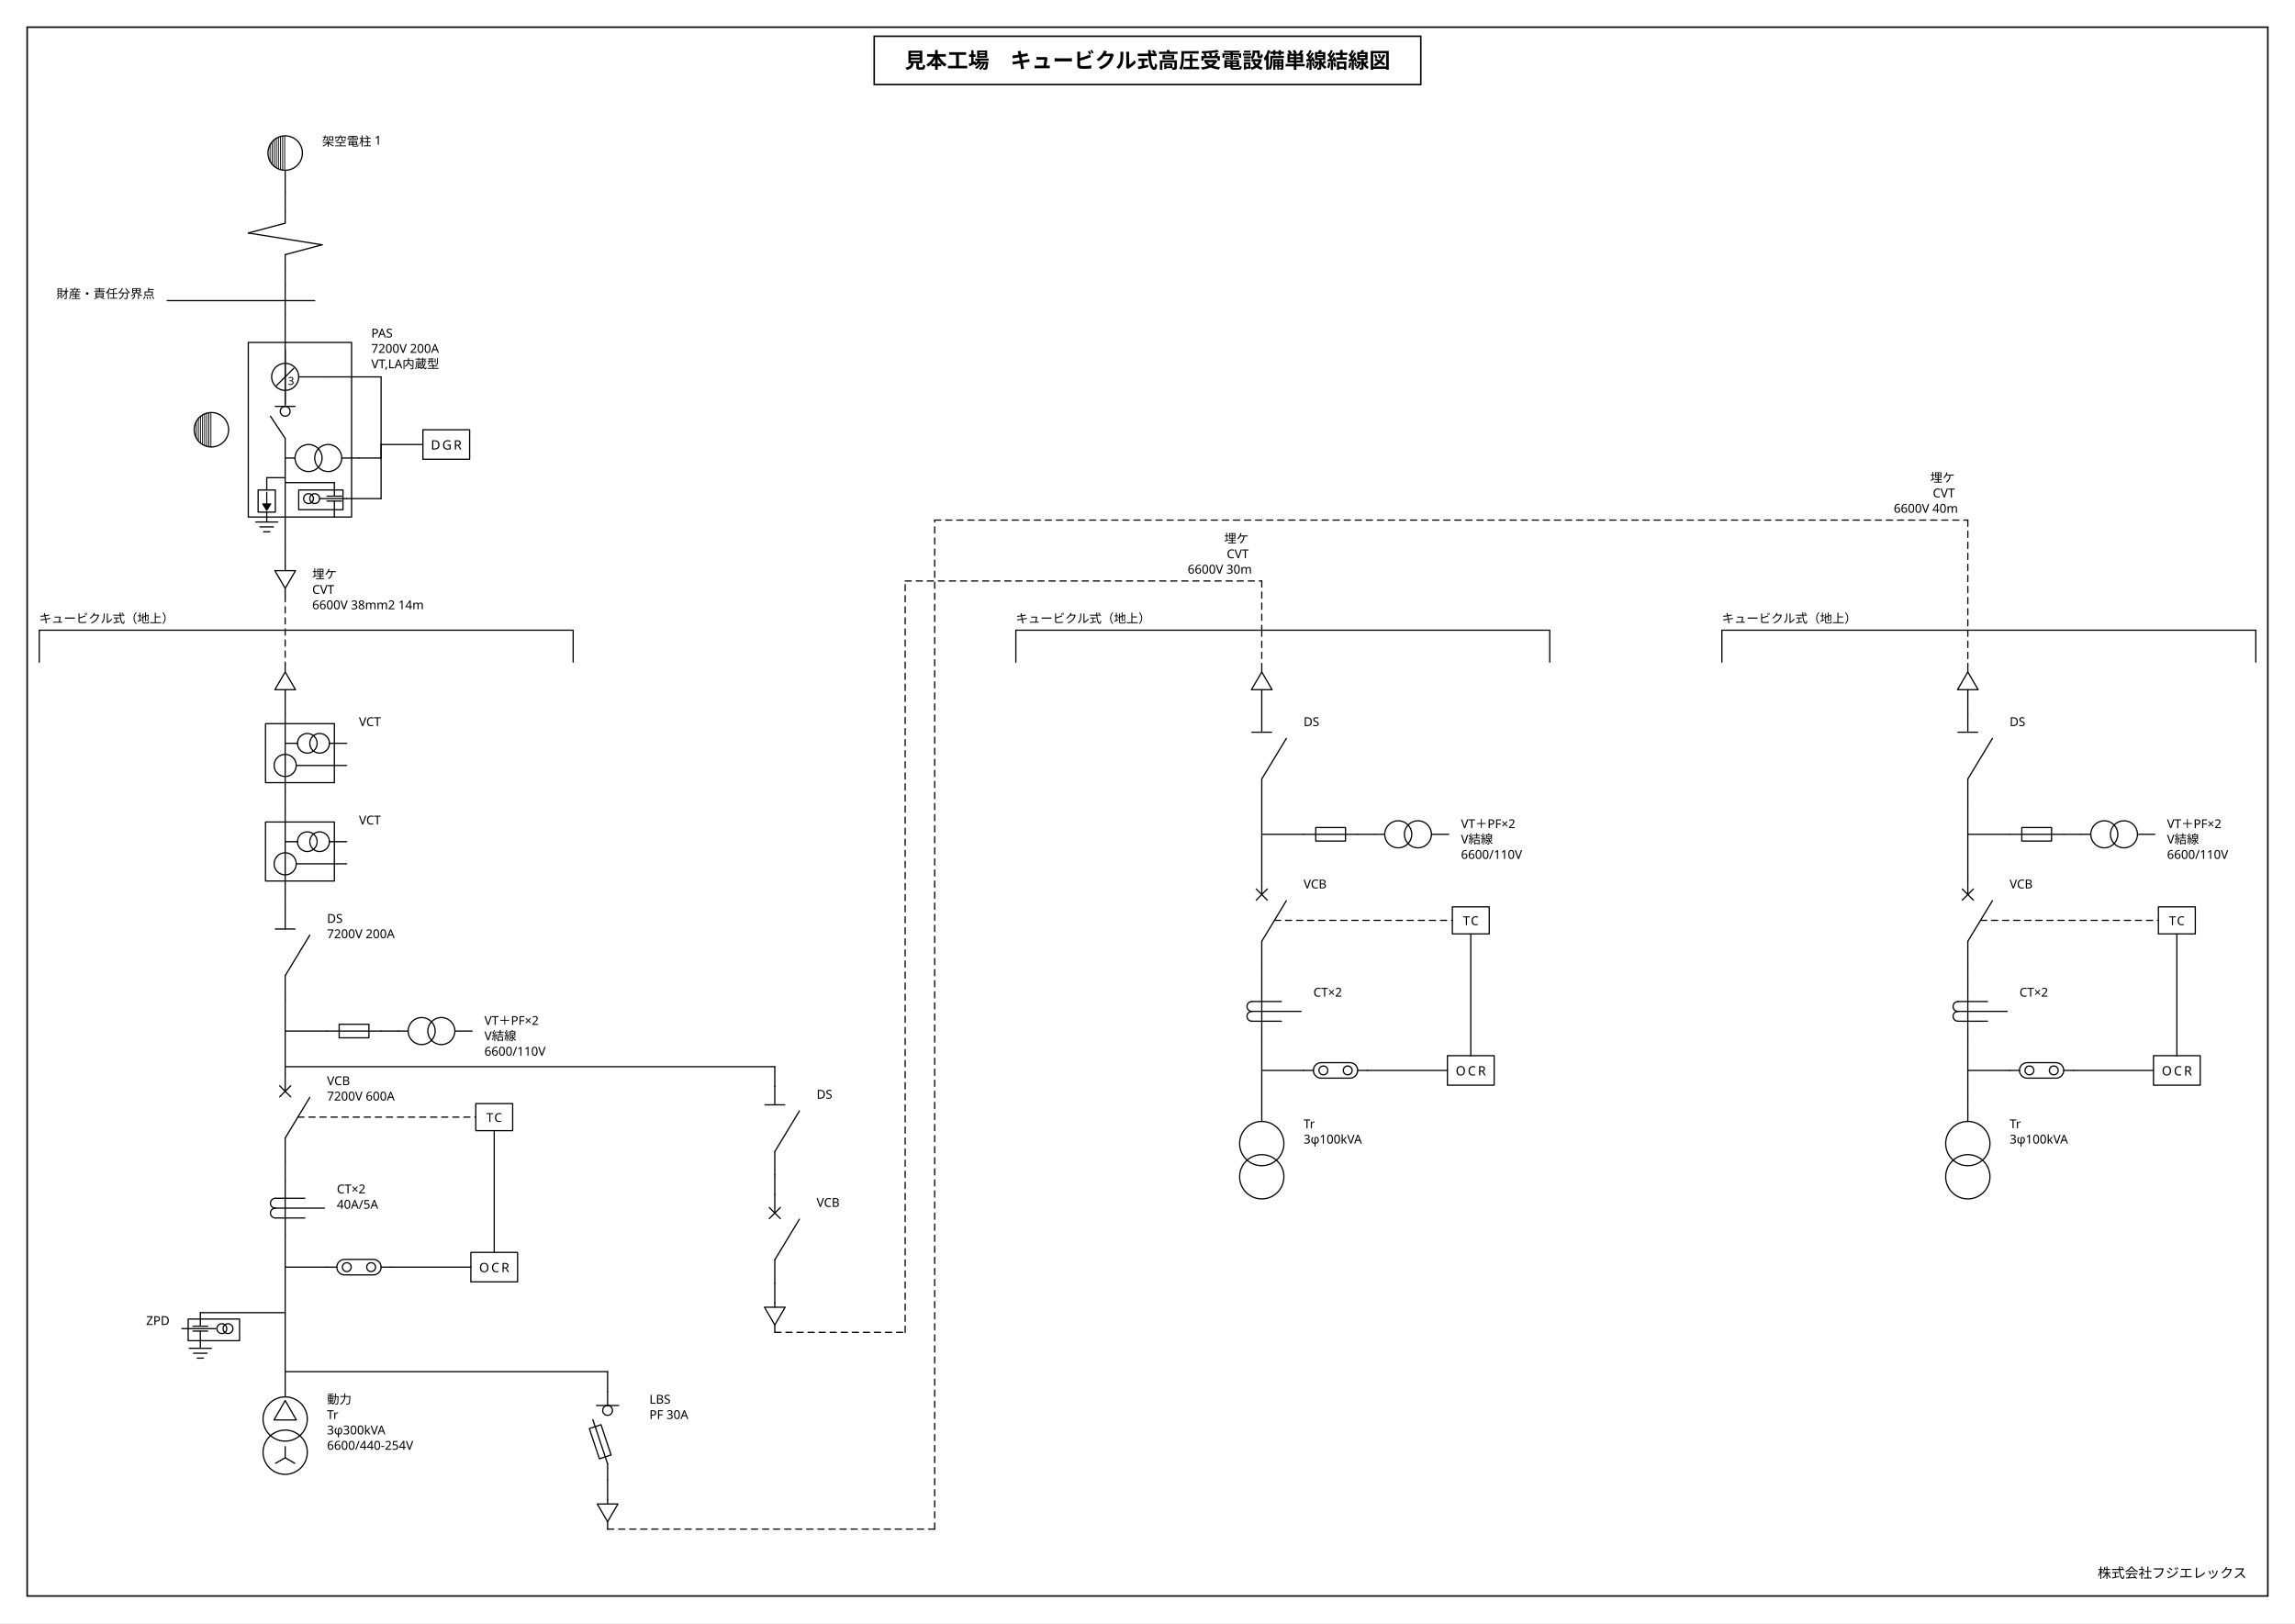
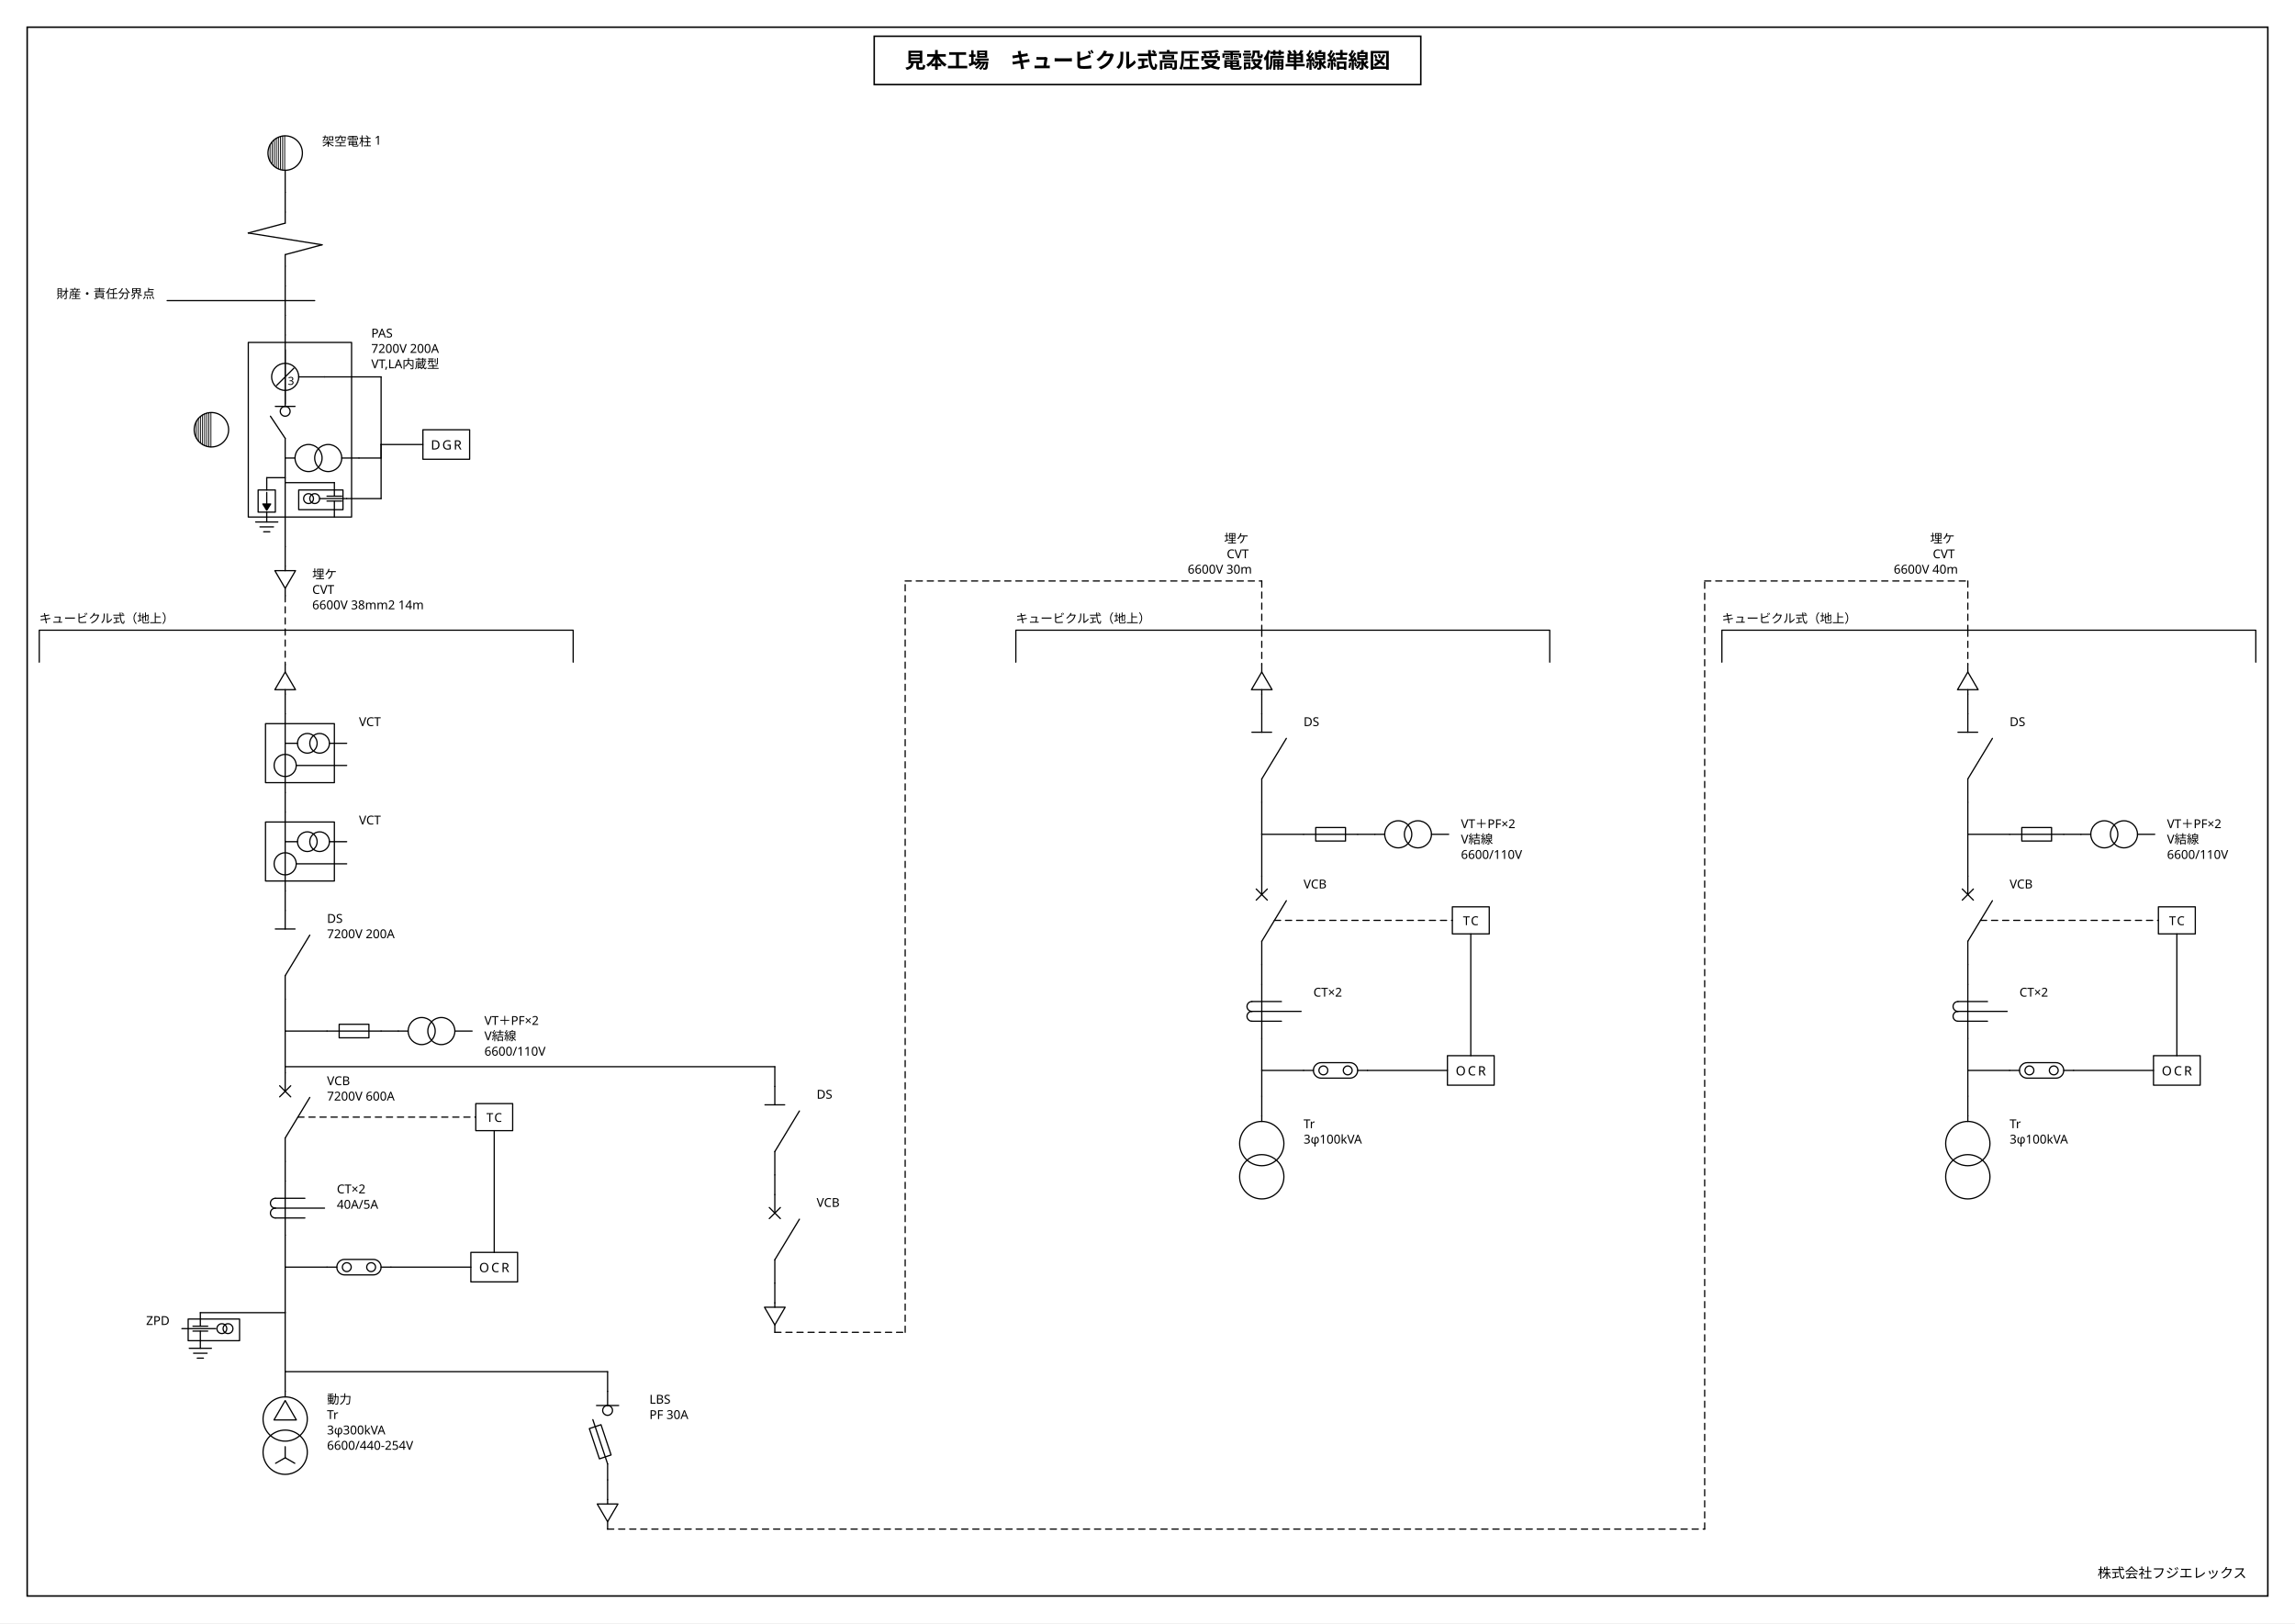
<svg xmlns="http://www.w3.org/2000/svg" viewBox="0 0 1520 1075" width="1520" height="1075">
  <rect x="0" y="0" width="1520" height="1075" fill="#fff" />
  <g stroke="#000" fill="none">
    <rect x="18" y="18" width="1484" height="1039" stroke-width="1" />
    <rect x="579" y="24" width="362" height="32" stroke-width="1" />
  </g>
  <text x="760" y="45" font-size="14" font-weight="700" text-anchor="middle" font-family="IPAGothic, 'IPAゴシック', 'Noto Sans JP', 'Hiragino Kaku Gothic ProN', 'Yu Gothic', sans-serif" fill="#000">見本工場　キュービクル式高圧受電設備単線結線図</text>
  <text x="1488" y="1045" font-size="9" text-anchor="end" font-family="IPAGothic, 'IPAゴシック', 'Noto Sans JP', 'Hiragino Kaku Gothic ProN', 'Yu Gothic', sans-serif" fill="#000">株式会社フジエレックス</text>
  <g transform="translate(188.88 88.34) scale(0.8144)">
    <g stroke="#000" fill="none" stroke-linecap="round" stroke-linejoin="round" color="#000">
      <path d="M -200 404 L 234.2 404 M -200 404 L -200 430 M 234.2 404 L 234.2 430" fill="none" stroke-width="1" />
      <text x="-200" y="398" font-size="10" font-family="IPAGothic, 'IPAゴシック', 'Noto Sans JP', 'Hiragino Kaku Gothic ProN', 'Yu Gothic', sans-serif" fill="currentColor" stroke="none">キュービクル式（地上）</text>
      <path d="M 594.2 404 L 1028.4 404 M 594.2 404 L 594.2 430 M 1028.4 404 L 1028.4 430" fill="none" stroke-width="1" />
      <text x="594.2" y="398" font-size="10" font-family="IPAGothic, 'IPAゴシック', 'Noto Sans JP', 'Hiragino Kaku Gothic ProN', 'Yu Gothic', sans-serif" fill="currentColor" stroke="none">キュービクル式（地上）</text>
      <path d="M 1168.4 404 L 1602.6 404 M 1168.4 404 L 1168.4 430 M 1602.6 404 L 1602.6 430" fill="none" stroke-width="1" />
      <text x="1168.4" y="398" font-size="10" font-family="IPAGothic, 'IPAゴシック', 'Noto Sans JP', 'Hiragino Kaku Gothic ProN', 'Yu Gothic', sans-serif" fill="currentColor" stroke="none">キュービクル式（地上）</text>
      <line x1="0" y1="48" x2="0" y2="64" stroke-width="1" />
      <line x1="0" y1="108" x2="0" y2="124" stroke-width="1" />
      <line x1="0" y1="148" x2="0" y2="164" stroke-width="1" />
      <line x1="0" y1="280" x2="-15" y2="280" stroke-width="1" />
      <line x1="0" y1="284" x2="40" y2="284" stroke-width="1" />
      <line x1="32" y1="198" x2="78" y2="198" stroke-width="1" />
      <line x1="78" y1="198" x2="78" y2="253" stroke-width="1" />
      <line x1="60" y1="264" x2="78" y2="264" stroke-width="1" />
      <line x1="78" y1="264" x2="78" y2="253" stroke-width="1" />
      <line x1="50" y1="297" x2="78" y2="297" stroke-width="1" />
      <line x1="78" y1="297" x2="78" y2="253" stroke-width="1" />
      <line x1="78" y1="253" x2="112" y2="253" stroke-width="1" />
      <line x1="0" y1="336" x2="0" y2="352" stroke-width="1" />
      <line x1="0" y1="376" x2="0" y2="432" stroke-width="1" stroke-dasharray="5 4" />
      <line x1="0" y1="456" x2="0" y2="472" stroke-width="1" />
      <line x1="0" y1="536" x2="0" y2="552" stroke-width="1" />
      <line x1="0" y1="616" x2="0" y2="632" stroke-width="1" />
      <line x1="0" y1="704" x2="0" y2="730" stroke-width="1" />
      <line x1="0" y1="730" x2="34" y2="730" stroke-width="1" />
      <line x1="78" y1="730" x2="92" y2="730" stroke-width="1" />
      <line x1="0" y1="730" x2="0" y2="764" stroke-width="1" />
      <line x1="0" y1="836" x2="0" y2="852" stroke-width="1" />
      <line x1="0" y1="896" x2="0" y2="922" stroke-width="1" />
      <line x1="0" y1="922" x2="34" y2="922" stroke-width="1" />
      <line x1="86" y1="922" x2="151" y2="922" stroke-width="1" />
      <line x1="10.303" y1="800" x2="155" y2="800" stroke-width="1" stroke-dasharray="5 4" />
      <line x1="170" y1="811" x2="170" y2="910" stroke-width="1" />
      <line x1="0" y1="922" x2="0" y2="959" stroke-width="1" />
      <line x1="0" y1="959" x2="-69" y2="959" stroke-width="1" />
      <line x1="0" y1="959" x2="0" y2="1007" stroke-width="1" />
      <line x1="0" y1="1007" x2="0" y2="1023" stroke-width="1" />
      <line x1="794.2" y1="404" x2="794.2" y2="432" stroke-width="1" stroke-dasharray="5 4" />
      <line x1="794.2" y1="456" x2="794.2" y2="472" stroke-width="1" />
      <line x1="794.2" y1="544" x2="794.2" y2="570" stroke-width="1" />
      <line x1="794.2" y1="570" x2="828.2" y2="570" stroke-width="1" />
      <line x1="872.2" y1="570" x2="886.2" y2="570" stroke-width="1" />
      <line x1="794.2" y1="570" x2="794.2" y2="604" stroke-width="1" />
      <line x1="794.2" y1="676" x2="794.2" y2="692" stroke-width="1" />
      <line x1="794.2" y1="736" x2="794.2" y2="762" stroke-width="1" />
      <line x1="794.2" y1="762" x2="828.2" y2="762" stroke-width="1" />
      <line x1="880.2" y1="762" x2="945.2" y2="762" stroke-width="1" />
      <line x1="804.503" y1="640" x2="949.2" y2="640" stroke-width="1" stroke-dasharray="5 4" />
      <line x1="964.2" y1="651" x2="964.2" y2="750" stroke-width="1" />
      <line x1="794.2" y1="762" x2="794.2" y2="783" stroke-width="1" />
      <line x1="794.2" y1="783" x2="794.2" y2="799" stroke-width="1" />
      <line x1="1368.4" y1="404" x2="1368.4" y2="432" stroke-width="1" stroke-dasharray="5 4" />
      <line x1="1368.4" y1="456" x2="1368.4" y2="472" stroke-width="1" />
      <line x1="1368.4" y1="544" x2="1368.4" y2="570" stroke-width="1" />
      <line x1="1368.4" y1="570" x2="1402.4" y2="570" stroke-width="1" />
      <line x1="1446.4" y1="570" x2="1460.4" y2="570" stroke-width="1" />
      <line x1="1368.4" y1="570" x2="1368.4" y2="604" stroke-width="1" />
      <line x1="1368.4" y1="676" x2="1368.4" y2="692" stroke-width="1" />
      <line x1="1368.4" y1="736" x2="1368.4" y2="762" stroke-width="1" />
      <line x1="1368.4" y1="762" x2="1402.4" y2="762" stroke-width="1" />
      <line x1="1454.4" y1="762" x2="1519.4" y2="762" stroke-width="1" />
      <line x1="1378.703" y1="640" x2="1523.4" y2="640" stroke-width="1" stroke-dasharray="5 4" />
      <line x1="1538.4" y1="651" x2="1538.4" y2="750" stroke-width="1" />
      <line x1="1368.4" y1="762" x2="1368.4" y2="783" stroke-width="1" />
      <line x1="1368.4" y1="783" x2="1368.4" y2="799" stroke-width="1" />
      <line x1="0" y1="759" x2="398.2" y2="759" stroke-width="1" />
      <line x1="398.2" y1="759" x2="398.2" y2="775" stroke-width="1" />
      <line x1="398.2" y1="847" x2="398.2" y2="863" stroke-width="1" />
      <line x1="398.2" y1="935" x2="398.2" y2="951" stroke-width="1" />
      <line x1="398.2" y1="975" x2="504.2" y2="975" stroke-width="1" stroke-dasharray="5 4" />
      <line x1="504.2" y1="975" x2="504.2" y2="364" stroke-width="1" stroke-dasharray="5 4" />
      <line x1="504.2" y1="364" x2="794.2" y2="364" stroke-width="1" stroke-dasharray="5 4" />
      <line x1="794.2" y1="364" x2="794.2" y2="404" stroke-width="1" stroke-dasharray="5 4" />
      <line x1="0" y1="1007" x2="262.2" y2="1007" stroke-width="1" />
      <line x1="262.2" y1="1007" x2="262.2" y2="1023" stroke-width="1" />
      <line x1="262.2" y1="1095" x2="262.2" y2="1111" stroke-width="1" />
      <line x1="262.2" y1="1135" x2="262.2" y2="1135" stroke-width="1" stroke-dasharray="5 4" />
-       <line x1="262.2" y1="1135" x2="528.2" y2="1135" stroke-width="1" stroke-dasharray="5 4" />
-       <line x1="528.2" y1="1135" x2="528.2" y2="314.5" stroke-width="1" stroke-dasharray="5 4" />
-       <line x1="528.2" y1="314.5" x2="1368.4" y2="314.5" stroke-width="1" stroke-dasharray="5 4" />
-       <line x1="1368.4" y1="314.5" x2="1368.4" y2="404" stroke-width="1" stroke-dasharray="5 4" />
+       <line x1="262.2" y1="1135" x2="1154.4" y2="1135" stroke-width="1" stroke-dasharray="5 4" />
+       <line x1="1154.4" y1="1135" x2="1154.4" y2="364" stroke-width="1" stroke-dasharray="5 4" />
+       <line x1="1154.4" y1="364" x2="1368.4" y2="364" stroke-width="1" stroke-dasharray="5 4" />
+       <line x1="1368.4" y1="364" x2="1368.4" y2="404" stroke-width="1" stroke-dasharray="5 4" />
      <text x="786.2" y="333" font-size="10" text-anchor="end" font-family="IPAGothic, 'IPAゴシック', 'Noto Sans JP', 'Hiragino Kaku Gothic ProN', 'Yu Gothic', sans-serif" fill="currentColor" stroke="none">
        <tspan x="786.2" dy="0">埋ケ</tspan>
        <tspan x="786.2" dy="12.5">CVT</tspan>
        <tspan x="786.2" dy="12.5">6600V 30m</tspan>
      </text>
-       <text x="1360.4" y="283.5" font-size="10" text-anchor="end" font-family="IPAGothic, 'IPAゴシック', 'Noto Sans JP', 'Hiragino Kaku Gothic ProN', 'Yu Gothic', sans-serif" fill="currentColor" stroke="none">
+       <text x="1360.4" y="333" font-size="10" text-anchor="end" font-family="IPAGothic, 'IPAゴシック', 'Noto Sans JP', 'Hiragino Kaku Gothic ProN', 'Yu Gothic', sans-serif" fill="currentColor" stroke="none">
        <tspan x="1360.4" dy="0">埋ケ</tspan>
        <tspan x="1360.4" dy="12.5">CVT</tspan>
        <tspan x="1360.4" dy="12.5">6600V 40m</tspan>
      </text>
      <g transform="translate(-16 0)">
        <circle cx="16" cy="16" r="14" fill="none" stroke-width="1" />
        <line x1="3.7" y1="9.313" x2="3.7" y2="22.687" stroke-width="0.7" />
        <line x1="5.4" y1="6.855" x2="5.4" y2="25.145" stroke-width="0.7" />
        <line x1="7.1" y1="5.193" x2="7.1" y2="26.807" stroke-width="0.7" />
        <line x1="8.8" y1="3.993" x2="8.8" y2="28.007" stroke-width="0.7" />
        <line x1="10.5" y1="3.126" x2="10.5" y2="28.874" stroke-width="0.7" />
        <line x1="12.2" y1="2.526" x2="12.2" y2="29.474" stroke-width="0.7" />
        <line x1="13.9" y1="2.158" x2="13.9" y2="29.842" stroke-width="0.7" />
        <line x1="15.6" y1="2.006" x2="15.6" y2="29.994" stroke-width="0.7" />
        <line x1="16" y1="30" x2="16" y2="48" stroke-width="1" />
      </g>
      <text x="30" y="10" font-size="10" text-anchor="start" font-family="IPAGothic, 'IPAゴシック', 'Noto Sans JP', 'Hiragino Kaku Gothic ProN', 'Yu Gothic', sans-serif" fill="currentColor" stroke="none">
        <tspan x="30" dy="0">架空電柱 1</tspan>
      </text>
      <g transform="translate(-30 64)">
        <line x1="30" y1="0" x2="30" y2="9" stroke-width="1" />
        <line x1="30" y1="9" x2="0" y2="17" stroke-width="1" />
        <line x1="0" y1="17" x2="60" y2="26.6" stroke-width="1" />
        <line x1="60" y1="26.6" x2="30" y2="34.6" stroke-width="1" />
        <line x1="30" y1="34.6" x2="30" y2="44" stroke-width="1" />
      </g>
      <g transform="translate(-96 124)">
        <line x1="96" y1="0" x2="96" y2="24" stroke-width="1" />
        <line x1="0" y1="12" x2="120" y2="12" stroke-width="1" />
      </g>
      <text x="-106" y="134" font-size="10" text-anchor="end" font-family="IPAGothic, 'IPAゴシック', 'Noto Sans JP', 'Hiragino Kaku Gothic ProN', 'Yu Gothic', sans-serif" fill="currentColor" stroke="none">
        <tspan x="-106" dy="0">財産・責任分界点</tspan>
      </text>
      <g transform="translate(-36 164)">
        <line x1="36" y1="0" x2="36" y2="6" stroke-width="1" />
        <rect x="6" y="6" width="84" height="142" fill="none" stroke-width="1" />
        <line x1="36" y1="6" x2="36" y2="58" stroke-width="1" />
        <line x1="28" y1="58" x2="44" y2="58" stroke-width="1" />
        <circle cx="36" cy="62" r="4" fill="none" stroke-width="1" />
        <line x1="36" y1="84" x2="24" y2="66" stroke-width="1" />
        <line x1="36" y1="84" x2="36" y2="172" stroke-width="1" />
      </g>
      <text x="70" y="166" font-size="10" text-anchor="start" font-family="IPAGothic, 'IPAゴシック', 'Noto Sans JP', 'Hiragino Kaku Gothic ProN', 'Yu Gothic', sans-serif" fill="currentColor" stroke="none">
        <tspan x="70" dy="0">PAS</tspan>
        <tspan x="70" dy="12.5">7200V 200A</tspan>
        <tspan x="70" dy="12.5">VT,LA内蔵型</tspan>
      </text>
      <g transform="translate(-76 225)">
        <circle cx="16" cy="16" r="14" fill="none" stroke-width="1" />
        <line x1="3.7" y1="9.313" x2="3.7" y2="22.687" stroke-width="0.7" />
        <line x1="5.4" y1="6.855" x2="5.4" y2="25.145" stroke-width="0.7" />
        <line x1="7.1" y1="5.193" x2="7.1" y2="26.807" stroke-width="0.7" />
        <line x1="8.8" y1="3.993" x2="8.8" y2="28.007" stroke-width="0.7" />
        <line x1="10.5" y1="3.126" x2="10.5" y2="28.874" stroke-width="0.7" />
        <line x1="12.2" y1="2.526" x2="12.2" y2="29.474" stroke-width="0.7" />
        <line x1="13.9" y1="2.158" x2="13.9" y2="29.842" stroke-width="0.7" />
        <line x1="15.6" y1="2.006" x2="15.6" y2="29.994" stroke-width="0.7" />
      </g>
      <g transform="translate(-20 176)">
        <line x1="20" y1="0" x2="20" y2="44" stroke-width="1" />
        <circle cx="20" cy="22" r="11" fill="none" stroke-width="1" />
        <line x1="12.929" y1="29.071" x2="27.071" y2="14.929" stroke-width="1" />
        <text x="24.75" y="25" font-size="9" text-anchor="middle" dominant-baseline="central" font-family="IPAGothic, 'IPAゴシック', 'Noto Sans JP', 'Hiragino Kaku Gothic ProN', 'Yu Gothic', sans-serif" fill="currentColor" stroke="none">3</text>
        <line x1="31" y1="22" x2="52" y2="22" stroke-width="1" />
      </g>
      <g transform="translate(0 249)">
        <line x1="0" y1="15" x2="8" y2="15" stroke-width="1" />
        <circle cx="19" cy="15" r="11" fill="none" stroke-width="1" />
        <circle cx="35" cy="15" r="11" fill="none" stroke-width="1" />
        <line x1="46" y1="15" x2="60" y2="15" stroke-width="1" />
      </g>
      <g transform="translate(-35 280)">
        <line x1="20" y1="0" x2="20" y2="10" stroke-width="1" />
        <rect x="13" y="10" width="14" height="18" fill="none" stroke-width="1" />
        <line x1="20" y1="12" x2="20" y2="23" stroke-width="1" />
        <polygon points="16.8,21.38 20,26.5 23.2,21.38" fill="currentColor" stroke-width="1" />
        <line x1="20" y1="28" x2="20" y2="36" stroke-width="1" />
        <line x1="11" y1="36" x2="29" y2="36" stroke-width="1" />
        <line x1="14.5" y1="40" x2="25.5" y2="40" stroke-width="1" />
        <line x1="17.5" y1="44" x2="22.5" y2="44" stroke-width="1" />
      </g>
      <g transform="translate(10 284)">
        <line x1="30" y1="0" x2="30" y2="11" stroke-width="1" />
        <rect x="1" y="6" width="36" height="16" fill="none" stroke-width="1" />
        <line x1="24" y1="11" x2="36" y2="11" stroke-width="1" />
        <line x1="24" y1="15" x2="36" y2="15" stroke-width="1" />
        <line x1="30" y1="15" x2="30" y2="28" stroke-width="1" />
        <line x1="18" y1="13" x2="40" y2="13" stroke-width="1" />
        <circle cx="9" cy="13" r="4" fill="none" stroke-width="1" />
        <circle cx="14" cy="13" r="4" fill="none" stroke-width="1" />
      </g>
      <g transform="translate(112 241)">
        <rect x="0" y="0" width="38" height="24" fill="none" stroke-width="1" />
        <text x="19" y="12" font-size="10.5" text-anchor="middle" dominant-baseline="central" font-family="IPAGothic, 'IPAゴシック', 'Noto Sans JP', 'Hiragino Kaku Gothic ProN', 'Yu Gothic', sans-serif" letter-spacing="1.6" fill="currentColor" stroke="none">DGR</text>
      </g>
      <g transform="translate(-12 352)">
        <line x1="12" y1="0" x2="12" y2="3.6" stroke-width="1" />
        <polygon points="3.6,3.6 20.4,3.6 12,18" fill="none" stroke-width="1" />
        <line x1="12" y1="18" x2="12" y2="24" stroke-width="1" />
      </g>
      <text x="22" y="362" font-size="10" text-anchor="start" font-family="IPAGothic, 'IPAゴシック', 'Noto Sans JP', 'Hiragino Kaku Gothic ProN', 'Yu Gothic', sans-serif" fill="currentColor" stroke="none">
        <tspan x="22" dy="0">埋ケ</tspan>
        <tspan x="22" dy="12.5">CVT</tspan>
        <tspan x="22" dy="12.5">6600V 38mm2 14m</tspan>
      </text>
      <g transform="translate(-12 432) rotate(180 12 12)">
        <line x1="12" y1="0" x2="12" y2="3.6" stroke-width="1" />
        <polygon points="3.6,3.6 20.4,3.6 12,18" fill="none" stroke-width="1" />
        <line x1="12" y1="18" x2="12" y2="24" stroke-width="1" />
      </g>
      <g transform="translate(-22 472)">
        <line x1="22" y1="0" x2="22" y2="64" stroke-width="1" />
        <rect x="6" y="8" width="56" height="48" fill="none" stroke-width="1" />
        <line x1="22" y1="24" x2="32" y2="24" stroke-width="1" />
        <circle cx="40" cy="24" r="8" fill="none" stroke-width="1" />
        <circle cx="50" cy="24" r="8" fill="none" stroke-width="1" />
        <line x1="58" y1="24" x2="72" y2="24" stroke-width="1" />
        <circle cx="22" cy="42" r="9" fill="none" stroke-width="1" />
        <line x1="31" y1="42" x2="72" y2="42" stroke-width="1" />
      </g>
      <text x="60" y="482" font-size="10" text-anchor="start" font-family="IPAGothic, 'IPAゴシック', 'Noto Sans JP', 'Hiragino Kaku Gothic ProN', 'Yu Gothic', sans-serif" fill="currentColor" stroke="none">
        <tspan x="60" dy="0">VCT</tspan>
      </text>
      <g transform="translate(-22 552)">
        <line x1="22" y1="0" x2="22" y2="64" stroke-width="1" />
        <rect x="6" y="8" width="56" height="48" fill="none" stroke-width="1" />
        <line x1="22" y1="24" x2="32" y2="24" stroke-width="1" />
        <circle cx="40" cy="24" r="8" fill="none" stroke-width="1" />
        <circle cx="50" cy="24" r="8" fill="none" stroke-width="1" />
        <line x1="58" y1="24" x2="72" y2="24" stroke-width="1" />
        <circle cx="22" cy="42" r="9" fill="none" stroke-width="1" />
        <line x1="31" y1="42" x2="72" y2="42" stroke-width="1" />
      </g>
      <text x="60" y="562" font-size="10" text-anchor="start" font-family="IPAGothic, 'IPAゴシック', 'Noto Sans JP', 'Hiragino Kaku Gothic ProN', 'Yu Gothic', sans-serif" fill="currentColor" stroke="none">
        <tspan x="60" dy="0">VCT</tspan>
      </text>
      <g transform="translate(-24 632)">
        <line x1="24" y1="0" x2="24" y2="15" stroke-width="1" />
        <line x1="16" y1="15" x2="32" y2="15" stroke-width="1" />
        <line x1="24" y1="53" x2="44" y2="20" stroke-width="1" />
        <line x1="24" y1="53" x2="24" y2="72" stroke-width="1" />
      </g>
      <text x="34" y="642" font-size="10" text-anchor="start" font-family="IPAGothic, 'IPAゴシック', 'Noto Sans JP', 'Hiragino Kaku Gothic ProN', 'Yu Gothic', sans-serif" fill="currentColor" stroke="none">
        <tspan x="34" dy="0">DS</tspan>
        <tspan x="34" dy="12.5">7200V 200A</tspan>
      </text>
      <g transform="translate(36 708) rotate(-90 20 22)">
        <line x1="20" y1="0" x2="20" y2="44" stroke-width="1" />
        <rect x="14.5" y="9.9" width="11" height="24.2" fill="none" stroke-width="1" />
      </g>
      <g transform="translate(92 715)">
        <line x1="0" y1="15" x2="8" y2="15" stroke-width="1" />
        <circle cx="19" cy="15" r="11" fill="none" stroke-width="1" />
        <circle cx="35" cy="15" r="11" fill="none" stroke-width="1" />
        <line x1="46" y1="15" x2="60" y2="15" stroke-width="1" />
      </g>
      <text x="162" y="725" font-size="10" text-anchor="start" font-family="IPAGothic, 'IPAゴシック', 'Noto Sans JP', 'Hiragino Kaku Gothic ProN', 'Yu Gothic', sans-serif" fill="currentColor" stroke="none">
        <tspan x="162" dy="0">VT＋PF×2</tspan>
        <tspan x="162" dy="12.5">V結線</tspan>
        <tspan x="162" dy="12.5">6600/110V</tspan>
      </text>
      <g transform="translate(-24 764)">
        <line x1="24" y1="0" x2="24" y2="15" stroke-width="1" />
        <line x1="19.5" y1="10.5" x2="28.5" y2="19.5" stroke-width="1" />
        <line x1="28.5" y1="10.5" x2="19.5" y2="19.5" stroke-width="1" />
        <line x1="24" y1="53" x2="44" y2="20" stroke-width="1" />
        <line x1="24" y1="53" x2="24" y2="72" stroke-width="1" />
      </g>
      <text x="34" y="774" font-size="10" text-anchor="start" font-family="IPAGothic, 'IPAゴシック', 'Noto Sans JP', 'Hiragino Kaku Gothic ProN', 'Yu Gothic', sans-serif" fill="currentColor" stroke="none">
        <tspan x="34" dy="0">VCB</tspan>
        <tspan x="34" dy="12.5">7200V 600A</tspan>
      </text>
      <g transform="translate(-24 852)">
        <line x1="24" y1="0" x2="24" y2="44" stroke-width="1" />
        <line x1="16" y1="14" x2="40" y2="14" stroke-width="1" />
        <line x1="16" y1="30" x2="40" y2="30" stroke-width="1" />
        <line x1="16" y1="22" x2="56" y2="22" stroke-width="1" />
        <path d="M 16 14 A 4 4 0 0 0 16 22" fill="none" stroke-width="1" />
        <path d="M 16 22 A 4 4 0 0 0 16 30" fill="none" stroke-width="1" />
      </g>
      <text x="42" y="862" font-size="10" text-anchor="start" font-family="IPAGothic, 'IPAゴシック', 'Noto Sans JP', 'Hiragino Kaku Gothic ProN', 'Yu Gothic', sans-serif" fill="currentColor" stroke="none">
        <tspan x="42" dy="0">CT×2</tspan>
        <tspan x="42" dy="12.5">40A/5A</tspan>
      </text>
      <g transform="translate(34 911)">
        <line x1="0" y1="11" x2="8" y2="11" stroke-width="1" />
        <rect x="8" y="4.7" width="36" height="12.6" rx="6.3" fill="none" stroke-width="1" />
        <circle cx="16.1" cy="11" r="3.6" fill="none" stroke-width="1" />
        <circle cx="35.9" cy="11" r="3.6" fill="none" stroke-width="1" />
        <line x1="44" y1="11" x2="52" y2="11" stroke-width="1" />
      </g>
      <g transform="translate(151 910)">
        <rect x="0" y="0" width="38" height="24" fill="none" stroke-width="1" />
        <text x="19" y="12" font-size="10.5" text-anchor="middle" dominant-baseline="central" font-family="IPAGothic, 'IPAゴシック', 'Noto Sans JP', 'Hiragino Kaku Gothic ProN', 'Yu Gothic', sans-serif" letter-spacing="1.6" fill="currentColor" stroke="none">OCR</text>
      </g>
      <g transform="translate(155 789)">
        <rect x="0" y="0" width="30" height="22" fill="none" stroke-width="1" />
        <text x="15" y="11" font-size="10" text-anchor="middle" dominant-baseline="central" font-family="IPAGothic, 'IPAゴシック', 'Noto Sans JP', 'Hiragino Kaku Gothic ProN', 'Yu Gothic', sans-serif" letter-spacing="1" fill="currentColor" stroke="none">TC</text>
      </g>
      <g transform="translate(-84 959)">
        <line x1="15" y1="0" x2="15" y2="11" stroke-width="1" />
        <rect x="5.1" y="5.2" width="41.8" height="17.6" fill="none" stroke-width="1" />
        <line x1="9" y1="11" x2="21" y2="11" stroke-width="1" />
        <line x1="9" y1="15" x2="21" y2="15" stroke-width="1" />
        <line x1="15" y1="15" x2="15" y2="29" stroke-width="1" />
        <line x1="6" y1="29" x2="24" y2="29" stroke-width="1" />
        <line x1="9.5" y1="33" x2="20.5" y2="33" stroke-width="1" />
        <line x1="12.5" y1="37" x2="17.5" y2="37" stroke-width="1" />
        <line x1="0" y1="13" x2="27.5" y2="13" stroke-width="1" />
        <circle cx="32.5" cy="13" r="4" fill="none" stroke-width="1" />
        <circle cx="37.5" cy="13" r="4" fill="none" stroke-width="1" />
      </g>
      <text x="-94" y="969" font-size="10" text-anchor="end" font-family="IPAGothic, 'IPAゴシック', 'Noto Sans JP', 'Hiragino Kaku Gothic ProN', 'Yu Gothic', sans-serif" fill="currentColor" stroke="none">
        <tspan x="-94" dy="0">ZPD</tspan>
      </text>
      <g transform="translate(-24 1023)">
        <line x1="24" y1="0" x2="24" y2="4.5" stroke-width="1" />
        <circle cx="24" cy="22.5" r="18" fill="none" stroke-width="1" />
        <circle cx="24" cy="49.5" r="18" fill="none" stroke-width="1" />
        <polygon points="24,7.5 33.093,23.25 14.907,23.25" fill="none" stroke-width="1" />
        <line x1="24" y1="54" x2="24" y2="45" stroke-width="1" />
        <line x1="24" y1="54" x2="31.794" y2="58.5" stroke-width="1" />
        <line x1="24" y1="54" x2="16.206" y2="58.5" stroke-width="1" />
      </g>
      <text x="34" y="1033" font-size="10" text-anchor="start" font-family="IPAGothic, 'IPAゴシック', 'Noto Sans JP', 'Hiragino Kaku Gothic ProN', 'Yu Gothic', sans-serif" fill="currentColor" stroke="none">
        <tspan x="34" dy="0">動力</tspan>
        <tspan x="34" dy="12.5">Tr</tspan>
        <tspan x="34" dy="12.5">3φ300kVA</tspan>
        <tspan x="34" dy="12.5">6600/440-254V</tspan>
      </text>
      <g transform="translate(782.2 432) rotate(180 12 12)">
        <line x1="12" y1="0" x2="12" y2="3.6" stroke-width="1" />
        <polygon points="3.6,3.6 20.4,3.6 12,18" fill="none" stroke-width="1" />
        <line x1="12" y1="18" x2="12" y2="24" stroke-width="1" />
      </g>
      <g transform="translate(770.2 472)">
        <line x1="24" y1="0" x2="24" y2="15" stroke-width="1" />
        <line x1="16" y1="15" x2="32" y2="15" stroke-width="1" />
        <line x1="24" y1="53" x2="44" y2="20" stroke-width="1" />
        <line x1="24" y1="53" x2="24" y2="72" stroke-width="1" />
      </g>
      <text x="828.2" y="482" font-size="10" text-anchor="start" font-family="IPAGothic, 'IPAゴシック', 'Noto Sans JP', 'Hiragino Kaku Gothic ProN', 'Yu Gothic', sans-serif" fill="currentColor" stroke="none">
        <tspan x="828.2" dy="0">DS</tspan>
      </text>
      <g transform="translate(830.2 548) rotate(-90 20 22)">
        <line x1="20" y1="0" x2="20" y2="44" stroke-width="1" />
        <rect x="14.5" y="9.9" width="11" height="24.2" fill="none" stroke-width="1" />
      </g>
      <g transform="translate(886.2 555)">
        <line x1="0" y1="15" x2="8" y2="15" stroke-width="1" />
        <circle cx="19" cy="15" r="11" fill="none" stroke-width="1" />
        <circle cx="35" cy="15" r="11" fill="none" stroke-width="1" />
        <line x1="46" y1="15" x2="60" y2="15" stroke-width="1" />
      </g>
      <text x="956.2" y="565" font-size="10" text-anchor="start" font-family="IPAGothic, 'IPAゴシック', 'Noto Sans JP', 'Hiragino Kaku Gothic ProN', 'Yu Gothic', sans-serif" fill="currentColor" stroke="none">
        <tspan x="956.2" dy="0">VT＋PF×2</tspan>
        <tspan x="956.2" dy="12.5">V結線</tspan>
        <tspan x="956.2" dy="12.5">6600/110V</tspan>
      </text>
      <g transform="translate(770.2 604)">
        <line x1="24" y1="0" x2="24" y2="15" stroke-width="1" />
        <line x1="19.5" y1="10.5" x2="28.5" y2="19.5" stroke-width="1" />
        <line x1="28.5" y1="10.5" x2="19.5" y2="19.5" stroke-width="1" />
        <line x1="24" y1="53" x2="44" y2="20" stroke-width="1" />
        <line x1="24" y1="53" x2="24" y2="72" stroke-width="1" />
      </g>
      <text x="828.2" y="614" font-size="10" text-anchor="start" font-family="IPAGothic, 'IPAゴシック', 'Noto Sans JP', 'Hiragino Kaku Gothic ProN', 'Yu Gothic', sans-serif" fill="currentColor" stroke="none">
        <tspan x="828.2" dy="0">VCB</tspan>
      </text>
      <g transform="translate(770.2 692)">
        <line x1="24" y1="0" x2="24" y2="44" stroke-width="1" />
        <line x1="16" y1="14" x2="40" y2="14" stroke-width="1" />
        <line x1="16" y1="30" x2="40" y2="30" stroke-width="1" />
        <line x1="16" y1="22" x2="56" y2="22" stroke-width="1" />
        <path d="M 16 14 A 4 4 0 0 0 16 22" fill="none" stroke-width="1" />
        <path d="M 16 22 A 4 4 0 0 0 16 30" fill="none" stroke-width="1" />
      </g>
      <text x="836.2" y="702" font-size="10" text-anchor="start" font-family="IPAGothic, 'IPAゴシック', 'Noto Sans JP', 'Hiragino Kaku Gothic ProN', 'Yu Gothic', sans-serif" fill="currentColor" stroke="none">
        <tspan x="836.2" dy="0">CT×2</tspan>
      </text>
      <g transform="translate(828.2 751)">
        <line x1="0" y1="11" x2="8" y2="11" stroke-width="1" />
        <rect x="8" y="4.7" width="36" height="12.6" rx="6.3" fill="none" stroke-width="1" />
        <circle cx="16.1" cy="11" r="3.6" fill="none" stroke-width="1" />
        <circle cx="35.9" cy="11" r="3.6" fill="none" stroke-width="1" />
        <line x1="44" y1="11" x2="52" y2="11" stroke-width="1" />
      </g>
      <g transform="translate(945.2 750)">
        <rect x="0" y="0" width="38" height="24" fill="none" stroke-width="1" />
        <text x="19" y="12" font-size="10.5" text-anchor="middle" dominant-baseline="central" font-family="IPAGothic, 'IPAゴシック', 'Noto Sans JP', 'Hiragino Kaku Gothic ProN', 'Yu Gothic', sans-serif" letter-spacing="1.6" fill="currentColor" stroke="none">OCR</text>
      </g>
      <g transform="translate(949.2 629)">
        <rect x="0" y="0" width="30" height="22" fill="none" stroke-width="1" />
        <text x="15" y="11" font-size="10" text-anchor="middle" dominant-baseline="central" font-family="IPAGothic, 'IPAゴシック', 'Noto Sans JP', 'Hiragino Kaku Gothic ProN', 'Yu Gothic', sans-serif" letter-spacing="1" fill="currentColor" stroke="none">TC</text>
      </g>
      <g transform="translate(770.2 799)">
        <line x1="24" y1="0" x2="24" y2="4.5" stroke-width="1" />
        <circle cx="24" cy="22.5" r="18" fill="none" stroke-width="1" />
        <circle cx="24" cy="49.5" r="18" fill="none" stroke-width="1" />
      </g>
      <text x="828.2" y="809" font-size="10" text-anchor="start" font-family="IPAGothic, 'IPAゴシック', 'Noto Sans JP', 'Hiragino Kaku Gothic ProN', 'Yu Gothic', sans-serif" fill="currentColor" stroke="none">
        <tspan x="828.2" dy="0">Tr</tspan>
        <tspan x="828.2" dy="12.5">3φ100kVA</tspan>
      </text>
      <g transform="translate(1356.4 432) rotate(180 12 12)">
        <line x1="12" y1="0" x2="12" y2="3.6" stroke-width="1" />
        <polygon points="3.6,3.6 20.4,3.6 12,18" fill="none" stroke-width="1" />
        <line x1="12" y1="18" x2="12" y2="24" stroke-width="1" />
      </g>
      <g transform="translate(1344.4 472)">
        <line x1="24" y1="0" x2="24" y2="15" stroke-width="1" />
        <line x1="16" y1="15" x2="32" y2="15" stroke-width="1" />
        <line x1="24" y1="53" x2="44" y2="20" stroke-width="1" />
        <line x1="24" y1="53" x2="24" y2="72" stroke-width="1" />
      </g>
      <text x="1402.4" y="482" font-size="10" text-anchor="start" font-family="IPAGothic, 'IPAゴシック', 'Noto Sans JP', 'Hiragino Kaku Gothic ProN', 'Yu Gothic', sans-serif" fill="currentColor" stroke="none">
        <tspan x="1402.4" dy="0">DS</tspan>
      </text>
      <g transform="translate(1404.4 548) rotate(-90 20 22)">
        <line x1="20" y1="0" x2="20" y2="44" stroke-width="1" />
        <rect x="14.5" y="9.9" width="11" height="24.2" fill="none" stroke-width="1" />
      </g>
      <g transform="translate(1460.4 555)">
        <line x1="0" y1="15" x2="8" y2="15" stroke-width="1" />
        <circle cx="19" cy="15" r="11" fill="none" stroke-width="1" />
        <circle cx="35" cy="15" r="11" fill="none" stroke-width="1" />
        <line x1="46" y1="15" x2="60" y2="15" stroke-width="1" />
      </g>
      <text x="1530.4" y="565" font-size="10" text-anchor="start" font-family="IPAGothic, 'IPAゴシック', 'Noto Sans JP', 'Hiragino Kaku Gothic ProN', 'Yu Gothic', sans-serif" fill="currentColor" stroke="none">
        <tspan x="1530.4" dy="0">VT＋PF×2</tspan>
        <tspan x="1530.4" dy="12.5">V結線</tspan>
        <tspan x="1530.4" dy="12.5">6600/110V</tspan>
      </text>
      <g transform="translate(1344.4 604)">
        <line x1="24" y1="0" x2="24" y2="15" stroke-width="1" />
        <line x1="19.5" y1="10.5" x2="28.5" y2="19.5" stroke-width="1" />
        <line x1="28.5" y1="10.5" x2="19.5" y2="19.5" stroke-width="1" />
        <line x1="24" y1="53" x2="44" y2="20" stroke-width="1" />
        <line x1="24" y1="53" x2="24" y2="72" stroke-width="1" />
      </g>
      <text x="1402.4" y="614" font-size="10" text-anchor="start" font-family="IPAGothic, 'IPAゴシック', 'Noto Sans JP', 'Hiragino Kaku Gothic ProN', 'Yu Gothic', sans-serif" fill="currentColor" stroke="none">
        <tspan x="1402.4" dy="0">VCB</tspan>
      </text>
      <g transform="translate(1344.4 692)">
        <line x1="24" y1="0" x2="24" y2="44" stroke-width="1" />
        <line x1="16" y1="14" x2="40" y2="14" stroke-width="1" />
        <line x1="16" y1="30" x2="40" y2="30" stroke-width="1" />
        <line x1="16" y1="22" x2="56" y2="22" stroke-width="1" />
        <path d="M 16 14 A 4 4 0 0 0 16 22" fill="none" stroke-width="1" />
        <path d="M 16 22 A 4 4 0 0 0 16 30" fill="none" stroke-width="1" />
      </g>
      <text x="1410.4" y="702" font-size="10" text-anchor="start" font-family="IPAGothic, 'IPAゴシック', 'Noto Sans JP', 'Hiragino Kaku Gothic ProN', 'Yu Gothic', sans-serif" fill="currentColor" stroke="none">
        <tspan x="1410.4" dy="0">CT×2</tspan>
      </text>
      <g transform="translate(1402.4 751)">
        <line x1="0" y1="11" x2="8" y2="11" stroke-width="1" />
        <rect x="8" y="4.7" width="36" height="12.6" rx="6.3" fill="none" stroke-width="1" />
        <circle cx="16.1" cy="11" r="3.6" fill="none" stroke-width="1" />
        <circle cx="35.9" cy="11" r="3.6" fill="none" stroke-width="1" />
        <line x1="44" y1="11" x2="52" y2="11" stroke-width="1" />
      </g>
      <g transform="translate(1519.4 750)">
        <rect x="0" y="0" width="38" height="24" fill="none" stroke-width="1" />
        <text x="19" y="12" font-size="10.5" text-anchor="middle" dominant-baseline="central" font-family="IPAGothic, 'IPAゴシック', 'Noto Sans JP', 'Hiragino Kaku Gothic ProN', 'Yu Gothic', sans-serif" letter-spacing="1.6" fill="currentColor" stroke="none">OCR</text>
      </g>
      <g transform="translate(1523.4 629)">
        <rect x="0" y="0" width="30" height="22" fill="none" stroke-width="1" />
        <text x="15" y="11" font-size="10" text-anchor="middle" dominant-baseline="central" font-family="IPAGothic, 'IPAゴシック', 'Noto Sans JP', 'Hiragino Kaku Gothic ProN', 'Yu Gothic', sans-serif" letter-spacing="1" fill="currentColor" stroke="none">TC</text>
      </g>
      <g transform="translate(1344.4 799)">
        <line x1="24" y1="0" x2="24" y2="4.5" stroke-width="1" />
        <circle cx="24" cy="22.5" r="18" fill="none" stroke-width="1" />
        <circle cx="24" cy="49.5" r="18" fill="none" stroke-width="1" />
      </g>
      <text x="1402.4" y="809" font-size="10" text-anchor="start" font-family="IPAGothic, 'IPAゴシック', 'Noto Sans JP', 'Hiragino Kaku Gothic ProN', 'Yu Gothic', sans-serif" fill="currentColor" stroke="none">
        <tspan x="1402.4" dy="0">Tr</tspan>
        <tspan x="1402.4" dy="12.5">3φ100kVA</tspan>
      </text>
      <g transform="translate(374.2 775)">
        <line x1="24" y1="0" x2="24" y2="15" stroke-width="1" />
        <line x1="16" y1="15" x2="32" y2="15" stroke-width="1" />
        <line x1="24" y1="53" x2="44" y2="20" stroke-width="1" />
        <line x1="24" y1="53" x2="24" y2="72" stroke-width="1" />
      </g>
      <text x="432.2" y="785" font-size="10" text-anchor="start" font-family="IPAGothic, 'IPAゴシック', 'Noto Sans JP', 'Hiragino Kaku Gothic ProN', 'Yu Gothic', sans-serif" fill="currentColor" stroke="none">
        <tspan x="432.2" dy="0">DS</tspan>
      </text>
      <g transform="translate(374.2 863)">
        <line x1="24" y1="0" x2="24" y2="15" stroke-width="1" />
        <line x1="19.5" y1="10.5" x2="28.5" y2="19.5" stroke-width="1" />
        <line x1="28.5" y1="10.5" x2="19.5" y2="19.5" stroke-width="1" />
        <line x1="24" y1="53" x2="44" y2="20" stroke-width="1" />
        <line x1="24" y1="53" x2="24" y2="72" stroke-width="1" />
      </g>
      <text x="432.2" y="873" font-size="10" text-anchor="start" font-family="IPAGothic, 'IPAゴシック', 'Noto Sans JP', 'Hiragino Kaku Gothic ProN', 'Yu Gothic', sans-serif" fill="currentColor" stroke="none">
        <tspan x="432.2" dy="0">VCB</tspan>
      </text>
      <g transform="translate(386.2 951)">
        <line x1="12" y1="0" x2="12" y2="3.6" stroke-width="1" />
        <polygon points="3.6,3.6 20.4,3.6 12,18" fill="none" stroke-width="1" />
        <line x1="12" y1="18" x2="12" y2="24" stroke-width="1" />
      </g>
      <g transform="translate(238.2 1023)">
        <line x1="24" y1="0" x2="24" y2="11.5" stroke-width="1" />
        <line x1="15" y1="11.5" x2="33" y2="11.5" stroke-width="1" />
        <circle cx="24" cy="15.5" r="4" fill="none" stroke-width="1" />
        <line x1="24" y1="59" x2="12" y2="23" stroke-width="1" />
        <polygon points="26.843,51.719 18.643,27.119 9.157,30.281 17.357,54.881" fill="none" stroke-width="1" />
        <line x1="24" y1="59" x2="24" y2="72" stroke-width="1" />
      </g>
      <text x="296.2" y="1033" font-size="10" text-anchor="start" font-family="IPAGothic, 'IPAゴシック', 'Noto Sans JP', 'Hiragino Kaku Gothic ProN', 'Yu Gothic', sans-serif" fill="currentColor" stroke="none">
        <tspan x="296.2" dy="0">LBS</tspan>
        <tspan x="296.2" dy="12.5">PF 30A</tspan>
      </text>
      <g transform="translate(250.2 1111)">
        <line x1="12" y1="0" x2="12" y2="3.6" stroke-width="1" />
        <polygon points="3.6,3.6 20.4,3.6 12,18" fill="none" stroke-width="1" />
        <line x1="12" y1="18" x2="12" y2="24" stroke-width="1" />
      </g>
    </g>
  </g>
</svg>
